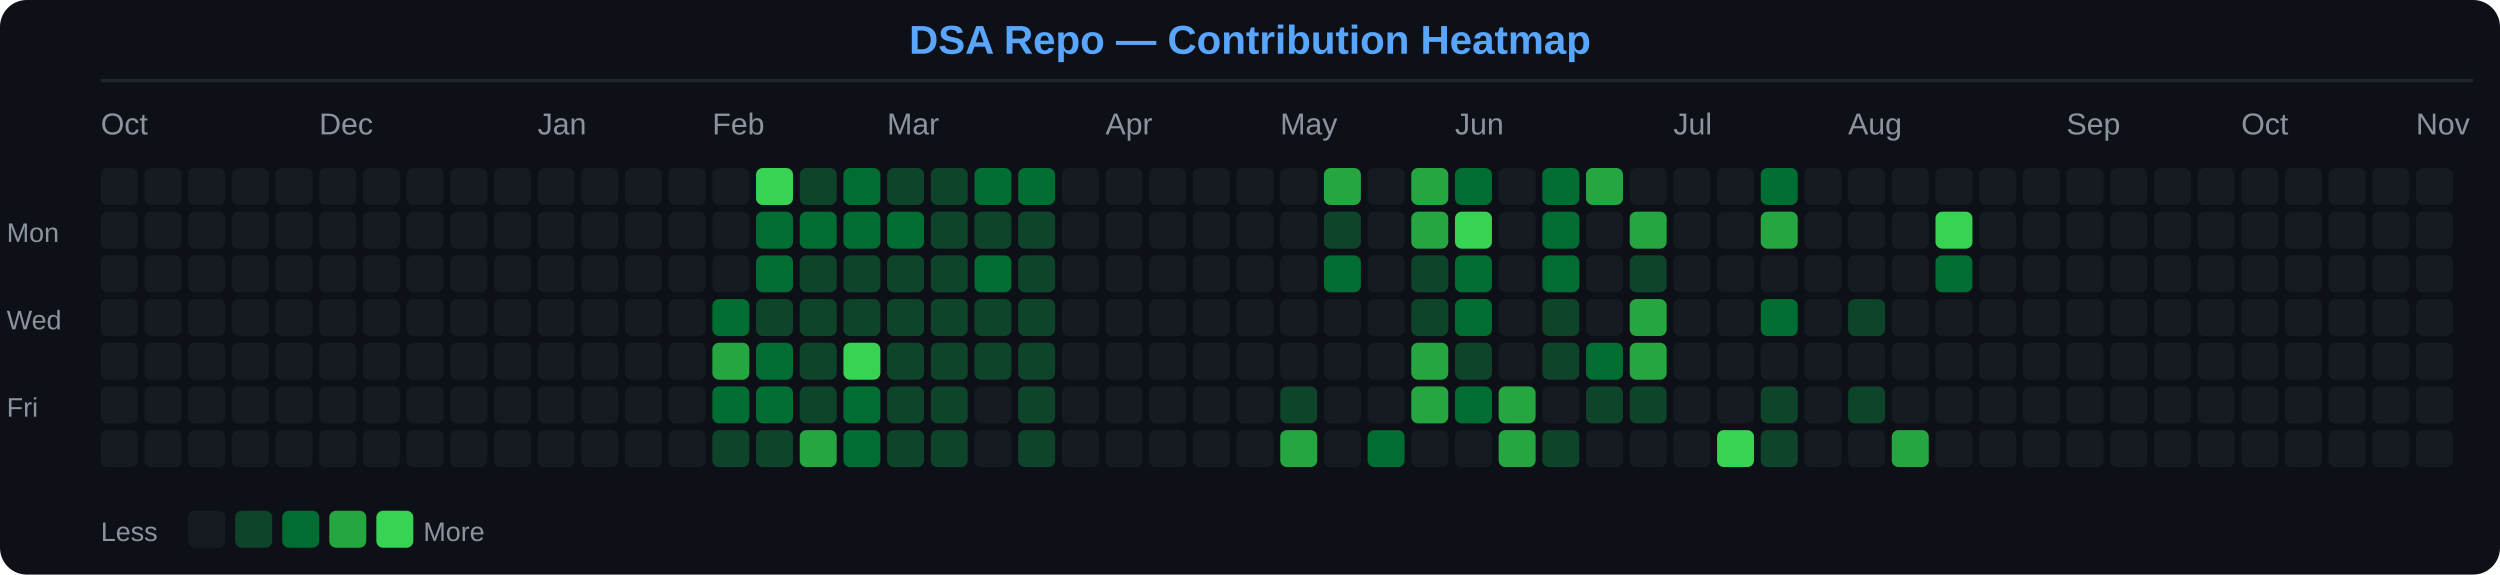
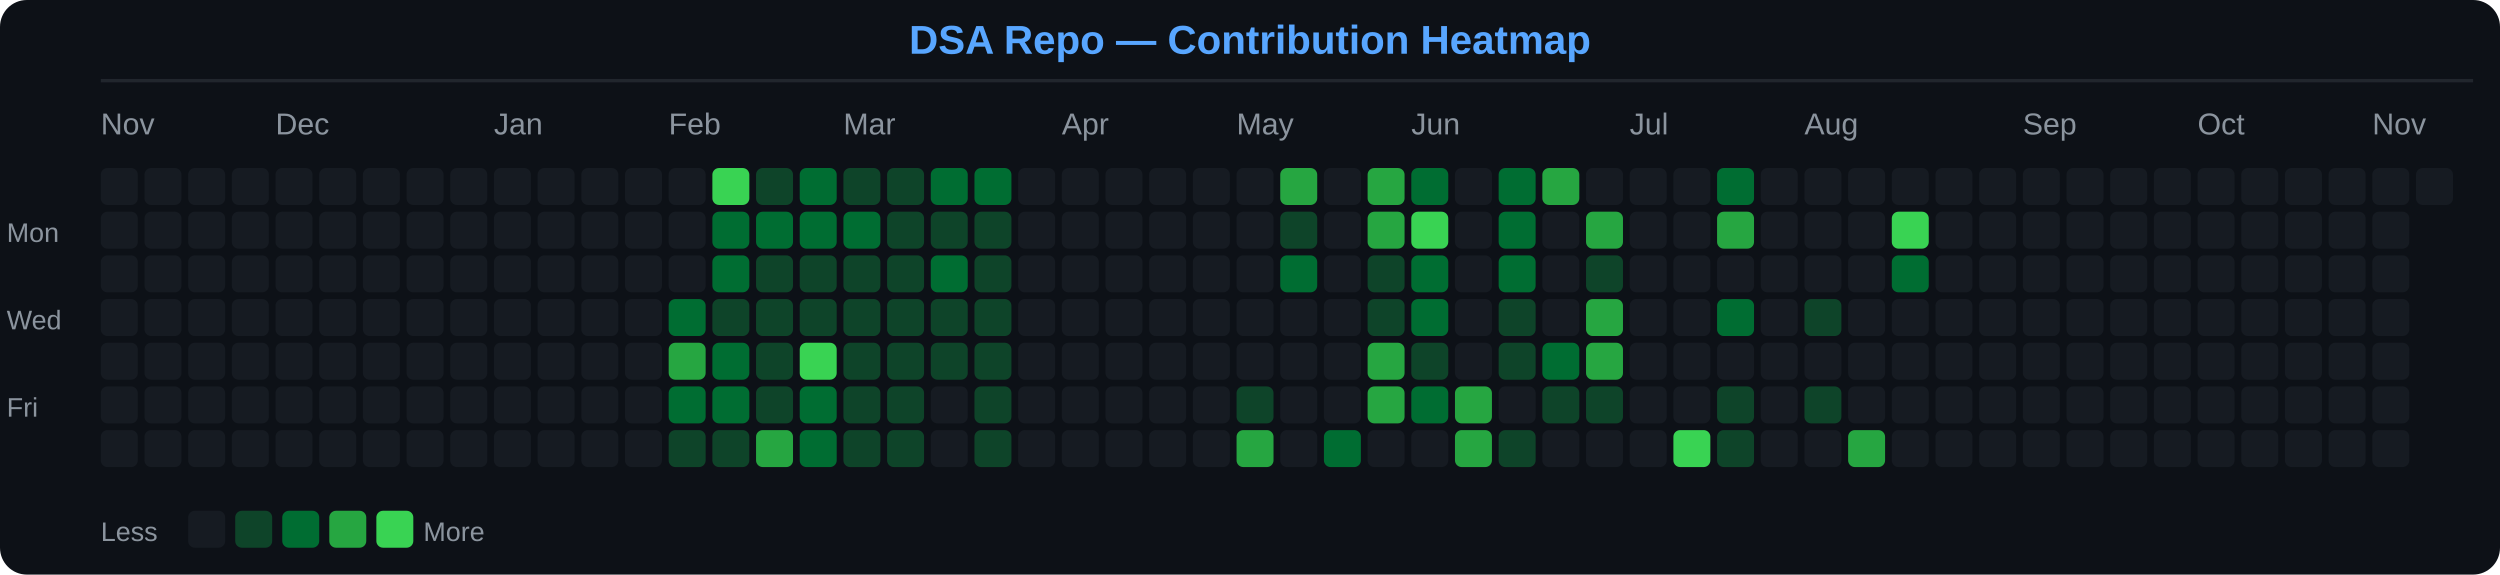
<svg xmlns="http://www.w3.org/2000/svg" width="744" height="171" viewBox="0 0 744 171">
  <rect width="744" height="171" fill="#0d1117" rx="8" />
  <text x="372" y="16" fill="#58a6ff" font-family="Arial,sans-serif" font-size="12" text-anchor="middle" font-weight="bold">DSA Repo — Contribution Heatmap</text>
  <line x1="30" y1="24" x2="736" y2="24" stroke="#21262d" stroke-width="1" />
  <text x="2" y="72" fill="#8b949e" font-family="Arial,sans-serif" font-size="8">Mon</text>
  <text x="2" y="98" fill="#8b949e" font-family="Arial,sans-serif" font-size="8">Wed</text>
  <text x="2" y="124" fill="#8b949e" font-family="Arial,sans-serif" font-size="8">Fri</text>
-   <text x="30" y="40" fill="#8b949e" font-family="Arial,sans-serif" font-size="9">Oct</text>
+   <text x="30" y="40" fill="#8b949e" font-family="Arial,sans-serif" font-size="9">Nov</text>
  <rect x="30" y="50" width="11" height="11" rx="2" fill="#161b22" />
  <rect x="30" y="63" width="11" height="11" rx="2" fill="#161b22" />
  <rect x="30" y="76" width="11" height="11" rx="2" fill="#161b22" />
  <rect x="30" y="89" width="11" height="11" rx="2" fill="#161b22" />
  <rect x="30" y="102" width="11" height="11" rx="2" fill="#161b22" />
  <rect x="30" y="115" width="11" height="11" rx="2" fill="#161b22" />
  <rect x="30" y="128" width="11" height="11" rx="2" fill="#161b22" />
  <rect x="43" y="50" width="11" height="11" rx="2" fill="#161b22" />
  <rect x="43" y="63" width="11" height="11" rx="2" fill="#161b22" />
  <rect x="43" y="76" width="11" height="11" rx="2" fill="#161b22" />
  <rect x="43" y="89" width="11" height="11" rx="2" fill="#161b22" />
  <rect x="43" y="102" width="11" height="11" rx="2" fill="#161b22" />
  <rect x="43" y="115" width="11" height="11" rx="2" fill="#161b22" />
  <rect x="43" y="128" width="11" height="11" rx="2" fill="#161b22" />
  <rect x="56" y="50" width="11" height="11" rx="2" fill="#161b22" />
  <rect x="56" y="63" width="11" height="11" rx="2" fill="#161b22" />
  <rect x="56" y="76" width="11" height="11" rx="2" fill="#161b22" />
  <rect x="56" y="89" width="11" height="11" rx="2" fill="#161b22" />
  <rect x="56" y="102" width="11" height="11" rx="2" fill="#161b22" />
  <rect x="56" y="115" width="11" height="11" rx="2" fill="#161b22" />
  <rect x="56" y="128" width="11" height="11" rx="2" fill="#161b22" />
  <rect x="69" y="50" width="11" height="11" rx="2" fill="#161b22" />
  <rect x="69" y="63" width="11" height="11" rx="2" fill="#161b22" />
  <rect x="69" y="76" width="11" height="11" rx="2" fill="#161b22" />
  <rect x="69" y="89" width="11" height="11" rx="2" fill="#161b22" />
  <rect x="69" y="102" width="11" height="11" rx="2" fill="#161b22" />
  <rect x="69" y="115" width="11" height="11" rx="2" fill="#161b22" />
  <rect x="69" y="128" width="11" height="11" rx="2" fill="#161b22" />
+   <text x="82" y="40" fill="#8b949e" font-family="Arial,sans-serif" font-size="9">Dec</text>
  <rect x="82" y="50" width="11" height="11" rx="2" fill="#161b22" />
  <rect x="82" y="63" width="11" height="11" rx="2" fill="#161b22" />
  <rect x="82" y="76" width="11" height="11" rx="2" fill="#161b22" />
  <rect x="82" y="89" width="11" height="11" rx="2" fill="#161b22" />
  <rect x="82" y="102" width="11" height="11" rx="2" fill="#161b22" />
  <rect x="82" y="115" width="11" height="11" rx="2" fill="#161b22" />
  <rect x="82" y="128" width="11" height="11" rx="2" fill="#161b22" />
-   <text x="95" y="40" fill="#8b949e" font-family="Arial,sans-serif" font-size="9">Dec</text>
  <rect x="95" y="50" width="11" height="11" rx="2" fill="#161b22" />
  <rect x="95" y="63" width="11" height="11" rx="2" fill="#161b22" />
  <rect x="95" y="76" width="11" height="11" rx="2" fill="#161b22" />
  <rect x="95" y="89" width="11" height="11" rx="2" fill="#161b22" />
  <rect x="95" y="102" width="11" height="11" rx="2" fill="#161b22" />
  <rect x="95" y="115" width="11" height="11" rx="2" fill="#161b22" />
  <rect x="95" y="128" width="11" height="11" rx="2" fill="#161b22" />
  <rect x="108" y="50" width="11" height="11" rx="2" fill="#161b22" />
  <rect x="108" y="63" width="11" height="11" rx="2" fill="#161b22" />
  <rect x="108" y="76" width="11" height="11" rx="2" fill="#161b22" />
  <rect x="108" y="89" width="11" height="11" rx="2" fill="#161b22" />
  <rect x="108" y="102" width="11" height="11" rx="2" fill="#161b22" />
  <rect x="108" y="115" width="11" height="11" rx="2" fill="#161b22" />
  <rect x="108" y="128" width="11" height="11" rx="2" fill="#161b22" />
  <rect x="121" y="50" width="11" height="11" rx="2" fill="#161b22" />
  <rect x="121" y="63" width="11" height="11" rx="2" fill="#161b22" />
  <rect x="121" y="76" width="11" height="11" rx="2" fill="#161b22" />
  <rect x="121" y="89" width="11" height="11" rx="2" fill="#161b22" />
  <rect x="121" y="102" width="11" height="11" rx="2" fill="#161b22" />
  <rect x="121" y="115" width="11" height="11" rx="2" fill="#161b22" />
  <rect x="121" y="128" width="11" height="11" rx="2" fill="#161b22" />
  <rect x="134" y="50" width="11" height="11" rx="2" fill="#161b22" />
  <rect x="134" y="63" width="11" height="11" rx="2" fill="#161b22" />
  <rect x="134" y="76" width="11" height="11" rx="2" fill="#161b22" />
  <rect x="134" y="89" width="11" height="11" rx="2" fill="#161b22" />
  <rect x="134" y="102" width="11" height="11" rx="2" fill="#161b22" />
  <rect x="134" y="115" width="11" height="11" rx="2" fill="#161b22" />
  <rect x="134" y="128" width="11" height="11" rx="2" fill="#161b22" />
+   <text x="147" y="40" fill="#8b949e" font-family="Arial,sans-serif" font-size="9">Jan</text>
  <rect x="147" y="50" width="11" height="11" rx="2" fill="#161b22" />
  <rect x="147" y="63" width="11" height="11" rx="2" fill="#161b22" />
  <rect x="147" y="76" width="11" height="11" rx="2" fill="#161b22" />
  <rect x="147" y="89" width="11" height="11" rx="2" fill="#161b22" />
  <rect x="147" y="102" width="11" height="11" rx="2" fill="#161b22" />
  <rect x="147" y="115" width="11" height="11" rx="2" fill="#161b22" />
  <rect x="147" y="128" width="11" height="11" rx="2" fill="#161b22" />
-   <text x="160" y="40" fill="#8b949e" font-family="Arial,sans-serif" font-size="9">Jan</text>
  <rect x="160" y="50" width="11" height="11" rx="2" fill="#161b22" />
  <rect x="160" y="63" width="11" height="11" rx="2" fill="#161b22" />
  <rect x="160" y="76" width="11" height="11" rx="2" fill="#161b22" />
  <rect x="160" y="89" width="11" height="11" rx="2" fill="#161b22" />
  <rect x="160" y="102" width="11" height="11" rx="2" fill="#161b22" />
  <rect x="160" y="115" width="11" height="11" rx="2" fill="#161b22" />
  <rect x="160" y="128" width="11" height="11" rx="2" fill="#161b22" />
  <rect x="173" y="50" width="11" height="11" rx="2" fill="#161b22" />
  <rect x="173" y="63" width="11" height="11" rx="2" fill="#161b22" />
  <rect x="173" y="76" width="11" height="11" rx="2" fill="#161b22" />
  <rect x="173" y="89" width="11" height="11" rx="2" fill="#161b22" />
  <rect x="173" y="102" width="11" height="11" rx="2" fill="#161b22" />
  <rect x="173" y="115" width="11" height="11" rx="2" fill="#161b22" />
  <rect x="173" y="128" width="11" height="11" rx="2" fill="#161b22" />
  <rect x="186" y="50" width="11" height="11" rx="2" fill="#161b22" />
  <rect x="186" y="63" width="11" height="11" rx="2" fill="#161b22" />
  <rect x="186" y="76" width="11" height="11" rx="2" fill="#161b22" />
  <rect x="186" y="89" width="11" height="11" rx="2" fill="#161b22" />
  <rect x="186" y="102" width="11" height="11" rx="2" fill="#161b22" />
  <rect x="186" y="115" width="11" height="11" rx="2" fill="#161b22" />
  <rect x="186" y="128" width="11" height="11" rx="2" fill="#161b22" />
+   <text x="199" y="40" fill="#8b949e" font-family="Arial,sans-serif" font-size="9">Feb</text>
  <rect x="199" y="50" width="11" height="11" rx="2" fill="#161b22" />
  <rect x="199" y="63" width="11" height="11" rx="2" fill="#161b22" />
  <rect x="199" y="76" width="11" height="11" rx="2" fill="#161b22" />
-   <rect x="199" y="89" width="11" height="11" rx="2" fill="#161b22" />
-   <rect x="199" y="102" width="11" height="11" rx="2" fill="#161b22" />
-   <rect x="199" y="115" width="11" height="11" rx="2" fill="#161b22" />
-   <rect x="199" y="128" width="11" height="11" rx="2" fill="#161b22" />
-   <text x="212" y="40" fill="#8b949e" font-family="Arial,sans-serif" font-size="9">Feb</text>
-   <rect x="212" y="50" width="11" height="11" rx="2" fill="#161b22" />
-   <rect x="212" y="63" width="11" height="11" rx="2" fill="#161b22" />
-   <rect x="212" y="76" width="11" height="11" rx="2" fill="#161b22" />
-   <rect x="212" y="89" width="11" height="11" rx="2" fill="#006d32" />
-   <rect x="212" y="102" width="11" height="11" rx="2" fill="#26a641" />
+   <rect x="199" y="89" width="11" height="11" rx="2" fill="#006d32" />
+   <rect x="199" y="102" width="11" height="11" rx="2" fill="#26a641" />
+   <rect x="199" y="115" width="11" height="11" rx="2" fill="#006d32" />
+   <rect x="199" y="128" width="11" height="11" rx="2" fill="#0e4429" />
+   <rect x="212" y="50" width="11" height="11" rx="2" fill="#39d353" />
+   <rect x="212" y="63" width="11" height="11" rx="2" fill="#006d32" />
+   <rect x="212" y="76" width="11" height="11" rx="2" fill="#006d32" />
+   <rect x="212" y="89" width="11" height="11" rx="2" fill="#0e4429" />
+   <rect x="212" y="102" width="11" height="11" rx="2" fill="#006d32" />
  <rect x="212" y="115" width="11" height="11" rx="2" fill="#006d32" />
  <rect x="212" y="128" width="11" height="11" rx="2" fill="#0e4429" />
-   <rect x="225" y="50" width="11" height="11" rx="2" fill="#39d353" />
+   <rect x="225" y="50" width="11" height="11" rx="2" fill="#0e4429" />
  <rect x="225" y="63" width="11" height="11" rx="2" fill="#006d32" />
-   <rect x="225" y="76" width="11" height="11" rx="2" fill="#006d32" />
+   <rect x="225" y="76" width="11" height="11" rx="2" fill="#0e4429" />
  <rect x="225" y="89" width="11" height="11" rx="2" fill="#0e4429" />
-   <rect x="225" y="102" width="11" height="11" rx="2" fill="#006d32" />
-   <rect x="225" y="115" width="11" height="11" rx="2" fill="#006d32" />
-   <rect x="225" y="128" width="11" height="11" rx="2" fill="#0e4429" />
-   <rect x="238" y="50" width="11" height="11" rx="2" fill="#0e4429" />
+   <rect x="225" y="102" width="11" height="11" rx="2" fill="#0e4429" />
+   <rect x="225" y="115" width="11" height="11" rx="2" fill="#0e4429" />
+   <rect x="225" y="128" width="11" height="11" rx="2" fill="#26a641" />
+   <rect x="238" y="50" width="11" height="11" rx="2" fill="#006d32" />
  <rect x="238" y="63" width="11" height="11" rx="2" fill="#006d32" />
  <rect x="238" y="76" width="11" height="11" rx="2" fill="#0e4429" />
  <rect x="238" y="89" width="11" height="11" rx="2" fill="#0e4429" />
-   <rect x="238" y="102" width="11" height="11" rx="2" fill="#0e4429" />
-   <rect x="238" y="115" width="11" height="11" rx="2" fill="#0e4429" />
-   <rect x="238" y="128" width="11" height="11" rx="2" fill="#26a641" />
-   <rect x="251" y="50" width="11" height="11" rx="2" fill="#006d32" />
+   <rect x="238" y="102" width="11" height="11" rx="2" fill="#39d353" />
+   <rect x="238" y="115" width="11" height="11" rx="2" fill="#006d32" />
+   <rect x="238" y="128" width="11" height="11" rx="2" fill="#006d32" />
+   <text x="251" y="40" fill="#8b949e" font-family="Arial,sans-serif" font-size="9">Mar</text>
+   <rect x="251" y="50" width="11" height="11" rx="2" fill="#0e4429" />
  <rect x="251" y="63" width="11" height="11" rx="2" fill="#006d32" />
  <rect x="251" y="76" width="11" height="11" rx="2" fill="#0e4429" />
  <rect x="251" y="89" width="11" height="11" rx="2" fill="#0e4429" />
-   <rect x="251" y="102" width="11" height="11" rx="2" fill="#39d353" />
-   <rect x="251" y="115" width="11" height="11" rx="2" fill="#006d32" />
-   <rect x="251" y="128" width="11" height="11" rx="2" fill="#006d32" />
-   <text x="264" y="40" fill="#8b949e" font-family="Arial,sans-serif" font-size="9">Mar</text>
+   <rect x="251" y="102" width="11" height="11" rx="2" fill="#0e4429" />
+   <rect x="251" y="115" width="11" height="11" rx="2" fill="#0e4429" />
+   <rect x="251" y="128" width="11" height="11" rx="2" fill="#0e4429" />
  <rect x="264" y="50" width="11" height="11" rx="2" fill="#0e4429" />
-   <rect x="264" y="63" width="11" height="11" rx="2" fill="#006d32" />
+   <rect x="264" y="63" width="11" height="11" rx="2" fill="#0e4429" />
  <rect x="264" y="76" width="11" height="11" rx="2" fill="#0e4429" />
  <rect x="264" y="89" width="11" height="11" rx="2" fill="#0e4429" />
  <rect x="264" y="102" width="11" height="11" rx="2" fill="#0e4429" />
  <rect x="264" y="115" width="11" height="11" rx="2" fill="#0e4429" />
  <rect x="264" y="128" width="11" height="11" rx="2" fill="#0e4429" />
-   <rect x="277" y="50" width="11" height="11" rx="2" fill="#0e4429" />
+   <rect x="277" y="50" width="11" height="11" rx="2" fill="#006d32" />
  <rect x="277" y="63" width="11" height="11" rx="2" fill="#0e4429" />
-   <rect x="277" y="76" width="11" height="11" rx="2" fill="#0e4429" />
+   <rect x="277" y="76" width="11" height="11" rx="2" fill="#006d32" />
  <rect x="277" y="89" width="11" height="11" rx="2" fill="#0e4429" />
  <rect x="277" y="102" width="11" height="11" rx="2" fill="#0e4429" />
-   <rect x="277" y="115" width="11" height="11" rx="2" fill="#0e4429" />
-   <rect x="277" y="128" width="11" height="11" rx="2" fill="#0e4429" />
+   <rect x="277" y="115" width="11" height="11" rx="2" fill="#161b22" />
+   <rect x="277" y="128" width="11" height="11" rx="2" fill="#161b22" />
  <rect x="290" y="50" width="11" height="11" rx="2" fill="#006d32" />
  <rect x="290" y="63" width="11" height="11" rx="2" fill="#0e4429" />
-   <rect x="290" y="76" width="11" height="11" rx="2" fill="#006d32" />
+   <rect x="290" y="76" width="11" height="11" rx="2" fill="#0e4429" />
  <rect x="290" y="89" width="11" height="11" rx="2" fill="#0e4429" />
  <rect x="290" y="102" width="11" height="11" rx="2" fill="#0e4429" />
-   <rect x="290" y="115" width="11" height="11" rx="2" fill="#161b22" />
-   <rect x="290" y="128" width="11" height="11" rx="2" fill="#161b22" />
-   <rect x="303" y="50" width="11" height="11" rx="2" fill="#006d32" />
-   <rect x="303" y="63" width="11" height="11" rx="2" fill="#0e4429" />
-   <rect x="303" y="76" width="11" height="11" rx="2" fill="#0e4429" />
-   <rect x="303" y="89" width="11" height="11" rx="2" fill="#0e4429" />
-   <rect x="303" y="102" width="11" height="11" rx="2" fill="#0e4429" />
-   <rect x="303" y="115" width="11" height="11" rx="2" fill="#0e4429" />
-   <rect x="303" y="128" width="11" height="11" rx="2" fill="#0e4429" />
+   <rect x="290" y="115" width="11" height="11" rx="2" fill="#0e4429" />
+   <rect x="290" y="128" width="11" height="11" rx="2" fill="#0e4429" />
+   <rect x="303" y="50" width="11" height="11" rx="2" fill="#161b22" />
+   <rect x="303" y="63" width="11" height="11" rx="2" fill="#161b22" />
+   <rect x="303" y="76" width="11" height="11" rx="2" fill="#161b22" />
+   <rect x="303" y="89" width="11" height="11" rx="2" fill="#161b22" />
+   <rect x="303" y="102" width="11" height="11" rx="2" fill="#161b22" />
+   <rect x="303" y="115" width="11" height="11" rx="2" fill="#161b22" />
+   <rect x="303" y="128" width="11" height="11" rx="2" fill="#161b22" />
+   <text x="316" y="40" fill="#8b949e" font-family="Arial,sans-serif" font-size="9">Apr</text>
  <rect x="316" y="50" width="11" height="11" rx="2" fill="#161b22" />
  <rect x="316" y="63" width="11" height="11" rx="2" fill="#161b22" />
  <rect x="316" y="76" width="11" height="11" rx="2" fill="#161b22" />
  <rect x="316" y="89" width="11" height="11" rx="2" fill="#161b22" />
  <rect x="316" y="102" width="11" height="11" rx="2" fill="#161b22" />
  <rect x="316" y="115" width="11" height="11" rx="2" fill="#161b22" />
  <rect x="316" y="128" width="11" height="11" rx="2" fill="#161b22" />
-   <text x="329" y="40" fill="#8b949e" font-family="Arial,sans-serif" font-size="9">Apr</text>
  <rect x="329" y="50" width="11" height="11" rx="2" fill="#161b22" />
  <rect x="329" y="63" width="11" height="11" rx="2" fill="#161b22" />
  <rect x="329" y="76" width="11" height="11" rx="2" fill="#161b22" />
  <rect x="329" y="89" width="11" height="11" rx="2" fill="#161b22" />
  <rect x="329" y="102" width="11" height="11" rx="2" fill="#161b22" />
  <rect x="329" y="115" width="11" height="11" rx="2" fill="#161b22" />
  <rect x="329" y="128" width="11" height="11" rx="2" fill="#161b22" />
  <rect x="342" y="50" width="11" height="11" rx="2" fill="#161b22" />
  <rect x="342" y="63" width="11" height="11" rx="2" fill="#161b22" />
  <rect x="342" y="76" width="11" height="11" rx="2" fill="#161b22" />
  <rect x="342" y="89" width="11" height="11" rx="2" fill="#161b22" />
  <rect x="342" y="102" width="11" height="11" rx="2" fill="#161b22" />
  <rect x="342" y="115" width="11" height="11" rx="2" fill="#161b22" />
  <rect x="342" y="128" width="11" height="11" rx="2" fill="#161b22" />
  <rect x="355" y="50" width="11" height="11" rx="2" fill="#161b22" />
  <rect x="355" y="63" width="11" height="11" rx="2" fill="#161b22" />
  <rect x="355" y="76" width="11" height="11" rx="2" fill="#161b22" />
  <rect x="355" y="89" width="11" height="11" rx="2" fill="#161b22" />
  <rect x="355" y="102" width="11" height="11" rx="2" fill="#161b22" />
  <rect x="355" y="115" width="11" height="11" rx="2" fill="#161b22" />
  <rect x="355" y="128" width="11" height="11" rx="2" fill="#161b22" />
+   <text x="368" y="40" fill="#8b949e" font-family="Arial,sans-serif" font-size="9">May</text>
  <rect x="368" y="50" width="11" height="11" rx="2" fill="#161b22" />
  <rect x="368" y="63" width="11" height="11" rx="2" fill="#161b22" />
  <rect x="368" y="76" width="11" height="11" rx="2" fill="#161b22" />
  <rect x="368" y="89" width="11" height="11" rx="2" fill="#161b22" />
  <rect x="368" y="102" width="11" height="11" rx="2" fill="#161b22" />
-   <rect x="368" y="115" width="11" height="11" rx="2" fill="#161b22" />
-   <rect x="368" y="128" width="11" height="11" rx="2" fill="#161b22" />
-   <text x="381" y="40" fill="#8b949e" font-family="Arial,sans-serif" font-size="9">May</text>
-   <rect x="381" y="50" width="11" height="11" rx="2" fill="#161b22" />
-   <rect x="381" y="63" width="11" height="11" rx="2" fill="#161b22" />
-   <rect x="381" y="76" width="11" height="11" rx="2" fill="#161b22" />
+   <rect x="368" y="115" width="11" height="11" rx="2" fill="#0e4429" />
+   <rect x="368" y="128" width="11" height="11" rx="2" fill="#26a641" />
+   <rect x="381" y="50" width="11" height="11" rx="2" fill="#26a641" />
+   <rect x="381" y="63" width="11" height="11" rx="2" fill="#0e4429" />
+   <rect x="381" y="76" width="11" height="11" rx="2" fill="#006d32" />
  <rect x="381" y="89" width="11" height="11" rx="2" fill="#161b22" />
  <rect x="381" y="102" width="11" height="11" rx="2" fill="#161b22" />
-   <rect x="381" y="115" width="11" height="11" rx="2" fill="#0e4429" />
-   <rect x="381" y="128" width="11" height="11" rx="2" fill="#26a641" />
-   <rect x="394" y="50" width="11" height="11" rx="2" fill="#26a641" />
-   <rect x="394" y="63" width="11" height="11" rx="2" fill="#0e4429" />
-   <rect x="394" y="76" width="11" height="11" rx="2" fill="#006d32" />
+   <rect x="381" y="115" width="11" height="11" rx="2" fill="#161b22" />
+   <rect x="381" y="128" width="11" height="11" rx="2" fill="#161b22" />
+   <rect x="394" y="50" width="11" height="11" rx="2" fill="#161b22" />
+   <rect x="394" y="63" width="11" height="11" rx="2" fill="#161b22" />
+   <rect x="394" y="76" width="11" height="11" rx="2" fill="#161b22" />
  <rect x="394" y="89" width="11" height="11" rx="2" fill="#161b22" />
  <rect x="394" y="102" width="11" height="11" rx="2" fill="#161b22" />
  <rect x="394" y="115" width="11" height="11" rx="2" fill="#161b22" />
-   <rect x="394" y="128" width="11" height="11" rx="2" fill="#161b22" />
-   <rect x="407" y="50" width="11" height="11" rx="2" fill="#161b22" />
-   <rect x="407" y="63" width="11" height="11" rx="2" fill="#161b22" />
-   <rect x="407" y="76" width="11" height="11" rx="2" fill="#161b22" />
-   <rect x="407" y="89" width="11" height="11" rx="2" fill="#161b22" />
-   <rect x="407" y="102" width="11" height="11" rx="2" fill="#161b22" />
-   <rect x="407" y="115" width="11" height="11" rx="2" fill="#161b22" />
-   <rect x="407" y="128" width="11" height="11" rx="2" fill="#006d32" />
-   <rect x="420" y="50" width="11" height="11" rx="2" fill="#26a641" />
-   <rect x="420" y="63" width="11" height="11" rx="2" fill="#26a641" />
-   <rect x="420" y="76" width="11" height="11" rx="2" fill="#0e4429" />
-   <rect x="420" y="89" width="11" height="11" rx="2" fill="#0e4429" />
-   <rect x="420" y="102" width="11" height="11" rx="2" fill="#26a641" />
-   <rect x="420" y="115" width="11" height="11" rx="2" fill="#26a641" />
+   <rect x="394" y="128" width="11" height="11" rx="2" fill="#006d32" />
+   <rect x="407" y="50" width="11" height="11" rx="2" fill="#26a641" />
+   <rect x="407" y="63" width="11" height="11" rx="2" fill="#26a641" />
+   <rect x="407" y="76" width="11" height="11" rx="2" fill="#0e4429" />
+   <rect x="407" y="89" width="11" height="11" rx="2" fill="#0e4429" />
+   <rect x="407" y="102" width="11" height="11" rx="2" fill="#26a641" />
+   <rect x="407" y="115" width="11" height="11" rx="2" fill="#26a641" />
+   <rect x="407" y="128" width="11" height="11" rx="2" fill="#161b22" />
+   <text x="420" y="40" fill="#8b949e" font-family="Arial,sans-serif" font-size="9">Jun</text>
+   <rect x="420" y="50" width="11" height="11" rx="2" fill="#006d32" />
+   <rect x="420" y="63" width="11" height="11" rx="2" fill="#39d353" />
+   <rect x="420" y="76" width="11" height="11" rx="2" fill="#006d32" />
+   <rect x="420" y="89" width="11" height="11" rx="2" fill="#006d32" />
+   <rect x="420" y="102" width="11" height="11" rx="2" fill="#0e4429" />
+   <rect x="420" y="115" width="11" height="11" rx="2" fill="#006d32" />
  <rect x="420" y="128" width="11" height="11" rx="2" fill="#161b22" />
-   <text x="433" y="40" fill="#8b949e" font-family="Arial,sans-serif" font-size="9">Jun</text>
-   <rect x="433" y="50" width="11" height="11" rx="2" fill="#006d32" />
-   <rect x="433" y="63" width="11" height="11" rx="2" fill="#39d353" />
-   <rect x="433" y="76" width="11" height="11" rx="2" fill="#006d32" />
-   <rect x="433" y="89" width="11" height="11" rx="2" fill="#006d32" />
-   <rect x="433" y="102" width="11" height="11" rx="2" fill="#0e4429" />
-   <rect x="433" y="115" width="11" height="11" rx="2" fill="#006d32" />
-   <rect x="433" y="128" width="11" height="11" rx="2" fill="#161b22" />
-   <rect x="446" y="50" width="11" height="11" rx="2" fill="#161b22" />
-   <rect x="446" y="63" width="11" height="11" rx="2" fill="#161b22" />
-   <rect x="446" y="76" width="11" height="11" rx="2" fill="#161b22" />
-   <rect x="446" y="89" width="11" height="11" rx="2" fill="#161b22" />
-   <rect x="446" y="102" width="11" height="11" rx="2" fill="#161b22" />
-   <rect x="446" y="115" width="11" height="11" rx="2" fill="#26a641" />
-   <rect x="446" y="128" width="11" height="11" rx="2" fill="#26a641" />
-   <rect x="459" y="50" width="11" height="11" rx="2" fill="#006d32" />
-   <rect x="459" y="63" width="11" height="11" rx="2" fill="#006d32" />
-   <rect x="459" y="76" width="11" height="11" rx="2" fill="#006d32" />
-   <rect x="459" y="89" width="11" height="11" rx="2" fill="#0e4429" />
-   <rect x="459" y="102" width="11" height="11" rx="2" fill="#0e4429" />
-   <rect x="459" y="115" width="11" height="11" rx="2" fill="#161b22" />
-   <rect x="459" y="128" width="11" height="11" rx="2" fill="#0e4429" />
-   <rect x="472" y="50" width="11" height="11" rx="2" fill="#26a641" />
-   <rect x="472" y="63" width="11" height="11" rx="2" fill="#161b22" />
-   <rect x="472" y="76" width="11" height="11" rx="2" fill="#161b22" />
-   <rect x="472" y="89" width="11" height="11" rx="2" fill="#161b22" />
-   <rect x="472" y="102" width="11" height="11" rx="2" fill="#006d32" />
+   <rect x="433" y="50" width="11" height="11" rx="2" fill="#161b22" />
+   <rect x="433" y="63" width="11" height="11" rx="2" fill="#161b22" />
+   <rect x="433" y="76" width="11" height="11" rx="2" fill="#161b22" />
+   <rect x="433" y="89" width="11" height="11" rx="2" fill="#161b22" />
+   <rect x="433" y="102" width="11" height="11" rx="2" fill="#161b22" />
+   <rect x="433" y="115" width="11" height="11" rx="2" fill="#26a641" />
+   <rect x="433" y="128" width="11" height="11" rx="2" fill="#26a641" />
+   <rect x="446" y="50" width="11" height="11" rx="2" fill="#006d32" />
+   <rect x="446" y="63" width="11" height="11" rx="2" fill="#006d32" />
+   <rect x="446" y="76" width="11" height="11" rx="2" fill="#006d32" />
+   <rect x="446" y="89" width="11" height="11" rx="2" fill="#0e4429" />
+   <rect x="446" y="102" width="11" height="11" rx="2" fill="#0e4429" />
+   <rect x="446" y="115" width="11" height="11" rx="2" fill="#161b22" />
+   <rect x="446" y="128" width="11" height="11" rx="2" fill="#0e4429" />
+   <rect x="459" y="50" width="11" height="11" rx="2" fill="#26a641" />
+   <rect x="459" y="63" width="11" height="11" rx="2" fill="#161b22" />
+   <rect x="459" y="76" width="11" height="11" rx="2" fill="#161b22" />
+   <rect x="459" y="89" width="11" height="11" rx="2" fill="#161b22" />
+   <rect x="459" y="102" width="11" height="11" rx="2" fill="#006d32" />
+   <rect x="459" y="115" width="11" height="11" rx="2" fill="#0e4429" />
+   <rect x="459" y="128" width="11" height="11" rx="2" fill="#161b22" />
+   <rect x="472" y="50" width="11" height="11" rx="2" fill="#161b22" />
+   <rect x="472" y="63" width="11" height="11" rx="2" fill="#26a641" />
+   <rect x="472" y="76" width="11" height="11" rx="2" fill="#0e4429" />
+   <rect x="472" y="89" width="11" height="11" rx="2" fill="#26a641" />
+   <rect x="472" y="102" width="11" height="11" rx="2" fill="#26a641" />
  <rect x="472" y="115" width="11" height="11" rx="2" fill="#0e4429" />
  <rect x="472" y="128" width="11" height="11" rx="2" fill="#161b22" />
+   <text x="485" y="40" fill="#8b949e" font-family="Arial,sans-serif" font-size="9">Jul</text>
  <rect x="485" y="50" width="11" height="11" rx="2" fill="#161b22" />
-   <rect x="485" y="63" width="11" height="11" rx="2" fill="#26a641" />
-   <rect x="485" y="76" width="11" height="11" rx="2" fill="#0e4429" />
-   <rect x="485" y="89" width="11" height="11" rx="2" fill="#26a641" />
-   <rect x="485" y="102" width="11" height="11" rx="2" fill="#26a641" />
-   <rect x="485" y="115" width="11" height="11" rx="2" fill="#0e4429" />
+   <rect x="485" y="63" width="11" height="11" rx="2" fill="#161b22" />
+   <rect x="485" y="76" width="11" height="11" rx="2" fill="#161b22" />
+   <rect x="485" y="89" width="11" height="11" rx="2" fill="#161b22" />
+   <rect x="485" y="102" width="11" height="11" rx="2" fill="#161b22" />
+   <rect x="485" y="115" width="11" height="11" rx="2" fill="#161b22" />
  <rect x="485" y="128" width="11" height="11" rx="2" fill="#161b22" />
-   <text x="498" y="40" fill="#8b949e" font-family="Arial,sans-serif" font-size="9">Jul</text>
  <rect x="498" y="50" width="11" height="11" rx="2" fill="#161b22" />
  <rect x="498" y="63" width="11" height="11" rx="2" fill="#161b22" />
  <rect x="498" y="76" width="11" height="11" rx="2" fill="#161b22" />
  <rect x="498" y="89" width="11" height="11" rx="2" fill="#161b22" />
  <rect x="498" y="102" width="11" height="11" rx="2" fill="#161b22" />
  <rect x="498" y="115" width="11" height="11" rx="2" fill="#161b22" />
-   <rect x="498" y="128" width="11" height="11" rx="2" fill="#161b22" />
-   <rect x="511" y="50" width="11" height="11" rx="2" fill="#161b22" />
-   <rect x="511" y="63" width="11" height="11" rx="2" fill="#161b22" />
+   <rect x="498" y="128" width="11" height="11" rx="2" fill="#39d353" />
+   <rect x="511" y="50" width="11" height="11" rx="2" fill="#006d32" />
+   <rect x="511" y="63" width="11" height="11" rx="2" fill="#26a641" />
  <rect x="511" y="76" width="11" height="11" rx="2" fill="#161b22" />
-   <rect x="511" y="89" width="11" height="11" rx="2" fill="#161b22" />
+   <rect x="511" y="89" width="11" height="11" rx="2" fill="#006d32" />
  <rect x="511" y="102" width="11" height="11" rx="2" fill="#161b22" />
-   <rect x="511" y="115" width="11" height="11" rx="2" fill="#161b22" />
-   <rect x="511" y="128" width="11" height="11" rx="2" fill="#39d353" />
-   <rect x="524" y="50" width="11" height="11" rx="2" fill="#006d32" />
-   <rect x="524" y="63" width="11" height="11" rx="2" fill="#26a641" />
+   <rect x="511" y="115" width="11" height="11" rx="2" fill="#0e4429" />
+   <rect x="511" y="128" width="11" height="11" rx="2" fill="#0e4429" />
+   <rect x="524" y="50" width="11" height="11" rx="2" fill="#161b22" />
+   <rect x="524" y="63" width="11" height="11" rx="2" fill="#161b22" />
  <rect x="524" y="76" width="11" height="11" rx="2" fill="#161b22" />
-   <rect x="524" y="89" width="11" height="11" rx="2" fill="#006d32" />
+   <rect x="524" y="89" width="11" height="11" rx="2" fill="#161b22" />
  <rect x="524" y="102" width="11" height="11" rx="2" fill="#161b22" />
-   <rect x="524" y="115" width="11" height="11" rx="2" fill="#0e4429" />
-   <rect x="524" y="128" width="11" height="11" rx="2" fill="#0e4429" />
+   <rect x="524" y="115" width="11" height="11" rx="2" fill="#161b22" />
+   <rect x="524" y="128" width="11" height="11" rx="2" fill="#161b22" />
+   <text x="537" y="40" fill="#8b949e" font-family="Arial,sans-serif" font-size="9">Aug</text>
  <rect x="537" y="50" width="11" height="11" rx="2" fill="#161b22" />
  <rect x="537" y="63" width="11" height="11" rx="2" fill="#161b22" />
  <rect x="537" y="76" width="11" height="11" rx="2" fill="#161b22" />
-   <rect x="537" y="89" width="11" height="11" rx="2" fill="#161b22" />
+   <rect x="537" y="89" width="11" height="11" rx="2" fill="#0e4429" />
  <rect x="537" y="102" width="11" height="11" rx="2" fill="#161b22" />
-   <rect x="537" y="115" width="11" height="11" rx="2" fill="#161b22" />
+   <rect x="537" y="115" width="11" height="11" rx="2" fill="#0e4429" />
  <rect x="537" y="128" width="11" height="11" rx="2" fill="#161b22" />
-   <text x="550" y="40" fill="#8b949e" font-family="Arial,sans-serif" font-size="9">Aug</text>
  <rect x="550" y="50" width="11" height="11" rx="2" fill="#161b22" />
  <rect x="550" y="63" width="11" height="11" rx="2" fill="#161b22" />
  <rect x="550" y="76" width="11" height="11" rx="2" fill="#161b22" />
-   <rect x="550" y="89" width="11" height="11" rx="2" fill="#0e4429" />
+   <rect x="550" y="89" width="11" height="11" rx="2" fill="#161b22" />
  <rect x="550" y="102" width="11" height="11" rx="2" fill="#161b22" />
-   <rect x="550" y="115" width="11" height="11" rx="2" fill="#0e4429" />
-   <rect x="550" y="128" width="11" height="11" rx="2" fill="#161b22" />
+   <rect x="550" y="115" width="11" height="11" rx="2" fill="#161b22" />
+   <rect x="550" y="128" width="11" height="11" rx="2" fill="#26a641" />
  <rect x="563" y="50" width="11" height="11" rx="2" fill="#161b22" />
-   <rect x="563" y="63" width="11" height="11" rx="2" fill="#161b22" />
-   <rect x="563" y="76" width="11" height="11" rx="2" fill="#161b22" />
+   <rect x="563" y="63" width="11" height="11" rx="2" fill="#39d353" />
+   <rect x="563" y="76" width="11" height="11" rx="2" fill="#006d32" />
  <rect x="563" y="89" width="11" height="11" rx="2" fill="#161b22" />
  <rect x="563" y="102" width="11" height="11" rx="2" fill="#161b22" />
  <rect x="563" y="115" width="11" height="11" rx="2" fill="#161b22" />
-   <rect x="563" y="128" width="11" height="11" rx="2" fill="#26a641" />
+   <rect x="563" y="128" width="11" height="11" rx="2" fill="#161b22" />
  <rect x="576" y="50" width="11" height="11" rx="2" fill="#161b22" />
-   <rect x="576" y="63" width="11" height="11" rx="2" fill="#39d353" />
-   <rect x="576" y="76" width="11" height="11" rx="2" fill="#006d32" />
+   <rect x="576" y="63" width="11" height="11" rx="2" fill="#161b22" />
+   <rect x="576" y="76" width="11" height="11" rx="2" fill="#161b22" />
  <rect x="576" y="89" width="11" height="11" rx="2" fill="#161b22" />
  <rect x="576" y="102" width="11" height="11" rx="2" fill="#161b22" />
  <rect x="576" y="115" width="11" height="11" rx="2" fill="#161b22" />
  <rect x="576" y="128" width="11" height="11" rx="2" fill="#161b22" />
  <rect x="589" y="50" width="11" height="11" rx="2" fill="#161b22" />
  <rect x="589" y="63" width="11" height="11" rx="2" fill="#161b22" />
  <rect x="589" y="76" width="11" height="11" rx="2" fill="#161b22" />
  <rect x="589" y="89" width="11" height="11" rx="2" fill="#161b22" />
  <rect x="589" y="102" width="11" height="11" rx="2" fill="#161b22" />
  <rect x="589" y="115" width="11" height="11" rx="2" fill="#161b22" />
  <rect x="589" y="128" width="11" height="11" rx="2" fill="#161b22" />
+   <text x="602" y="40" fill="#8b949e" font-family="Arial,sans-serif" font-size="9">Sep</text>
  <rect x="602" y="50" width="11" height="11" rx="2" fill="#161b22" />
  <rect x="602" y="63" width="11" height="11" rx="2" fill="#161b22" />
  <rect x="602" y="76" width="11" height="11" rx="2" fill="#161b22" />
  <rect x="602" y="89" width="11" height="11" rx="2" fill="#161b22" />
  <rect x="602" y="102" width="11" height="11" rx="2" fill="#161b22" />
  <rect x="602" y="115" width="11" height="11" rx="2" fill="#161b22" />
  <rect x="602" y="128" width="11" height="11" rx="2" fill="#161b22" />
-   <text x="615" y="40" fill="#8b949e" font-family="Arial,sans-serif" font-size="9">Sep</text>
  <rect x="615" y="50" width="11" height="11" rx="2" fill="#161b22" />
  <rect x="615" y="63" width="11" height="11" rx="2" fill="#161b22" />
  <rect x="615" y="76" width="11" height="11" rx="2" fill="#161b22" />
  <rect x="615" y="89" width="11" height="11" rx="2" fill="#161b22" />
  <rect x="615" y="102" width="11" height="11" rx="2" fill="#161b22" />
  <rect x="615" y="115" width="11" height="11" rx="2" fill="#161b22" />
  <rect x="615" y="128" width="11" height="11" rx="2" fill="#161b22" />
  <rect x="628" y="50" width="11" height="11" rx="2" fill="#161b22" />
  <rect x="628" y="63" width="11" height="11" rx="2" fill="#161b22" />
  <rect x="628" y="76" width="11" height="11" rx="2" fill="#161b22" />
  <rect x="628" y="89" width="11" height="11" rx="2" fill="#161b22" />
  <rect x="628" y="102" width="11" height="11" rx="2" fill="#161b22" />
  <rect x="628" y="115" width="11" height="11" rx="2" fill="#161b22" />
  <rect x="628" y="128" width="11" height="11" rx="2" fill="#161b22" />
  <rect x="641" y="50" width="11" height="11" rx="2" fill="#161b22" />
  <rect x="641" y="63" width="11" height="11" rx="2" fill="#161b22" />
  <rect x="641" y="76" width="11" height="11" rx="2" fill="#161b22" />
  <rect x="641" y="89" width="11" height="11" rx="2" fill="#161b22" />
  <rect x="641" y="102" width="11" height="11" rx="2" fill="#161b22" />
  <rect x="641" y="115" width="11" height="11" rx="2" fill="#161b22" />
  <rect x="641" y="128" width="11" height="11" rx="2" fill="#161b22" />
+   <text x="654" y="40" fill="#8b949e" font-family="Arial,sans-serif" font-size="9">Oct</text>
  <rect x="654" y="50" width="11" height="11" rx="2" fill="#161b22" />
  <rect x="654" y="63" width="11" height="11" rx="2" fill="#161b22" />
  <rect x="654" y="76" width="11" height="11" rx="2" fill="#161b22" />
  <rect x="654" y="89" width="11" height="11" rx="2" fill="#161b22" />
  <rect x="654" y="102" width="11" height="11" rx="2" fill="#161b22" />
  <rect x="654" y="115" width="11" height="11" rx="2" fill="#161b22" />
  <rect x="654" y="128" width="11" height="11" rx="2" fill="#161b22" />
-   <text x="667" y="40" fill="#8b949e" font-family="Arial,sans-serif" font-size="9">Oct</text>
  <rect x="667" y="50" width="11" height="11" rx="2" fill="#161b22" />
  <rect x="667" y="63" width="11" height="11" rx="2" fill="#161b22" />
  <rect x="667" y="76" width="11" height="11" rx="2" fill="#161b22" />
  <rect x="667" y="89" width="11" height="11" rx="2" fill="#161b22" />
  <rect x="667" y="102" width="11" height="11" rx="2" fill="#161b22" />
  <rect x="667" y="115" width="11" height="11" rx="2" fill="#161b22" />
  <rect x="667" y="128" width="11" height="11" rx="2" fill="#161b22" />
  <rect x="680" y="50" width="11" height="11" rx="2" fill="#161b22" />
  <rect x="680" y="63" width="11" height="11" rx="2" fill="#161b22" />
  <rect x="680" y="76" width="11" height="11" rx="2" fill="#161b22" />
  <rect x="680" y="89" width="11" height="11" rx="2" fill="#161b22" />
  <rect x="680" y="102" width="11" height="11" rx="2" fill="#161b22" />
  <rect x="680" y="115" width="11" height="11" rx="2" fill="#161b22" />
  <rect x="680" y="128" width="11" height="11" rx="2" fill="#161b22" />
  <rect x="693" y="50" width="11" height="11" rx="2" fill="#161b22" />
  <rect x="693" y="63" width="11" height="11" rx="2" fill="#161b22" />
  <rect x="693" y="76" width="11" height="11" rx="2" fill="#161b22" />
  <rect x="693" y="89" width="11" height="11" rx="2" fill="#161b22" />
  <rect x="693" y="102" width="11" height="11" rx="2" fill="#161b22" />
  <rect x="693" y="115" width="11" height="11" rx="2" fill="#161b22" />
  <rect x="693" y="128" width="11" height="11" rx="2" fill="#161b22" />
+   <text x="706" y="40" fill="#8b949e" font-family="Arial,sans-serif" font-size="9">Nov</text>
  <rect x="706" y="50" width="11" height="11" rx="2" fill="#161b22" />
  <rect x="706" y="63" width="11" height="11" rx="2" fill="#161b22" />
  <rect x="706" y="76" width="11" height="11" rx="2" fill="#161b22" />
  <rect x="706" y="89" width="11" height="11" rx="2" fill="#161b22" />
  <rect x="706" y="102" width="11" height="11" rx="2" fill="#161b22" />
  <rect x="706" y="115" width="11" height="11" rx="2" fill="#161b22" />
  <rect x="706" y="128" width="11" height="11" rx="2" fill="#161b22" />
-   <text x="719" y="40" fill="#8b949e" font-family="Arial,sans-serif" font-size="9">Nov</text>
  <rect x="719" y="50" width="11" height="11" rx="2" fill="#161b22" />
-   <rect x="719" y="63" width="11" height="11" rx="2" fill="#161b22" />
-   <rect x="719" y="76" width="11" height="11" rx="2" fill="#161b22" />
-   <rect x="719" y="89" width="11" height="11" rx="2" fill="#161b22" />
-   <rect x="719" y="102" width="11" height="11" rx="2" fill="#161b22" />
-   <rect x="719" y="115" width="11" height="11" rx="2" fill="#161b22" />
-   <rect x="719" y="128" width="11" height="11" rx="2" fill="#161b22" />
  <text x="30" y="161" fill="#8b949e" font-family="Arial,sans-serif" font-size="8">Less</text>
  <rect x="56" y="152" width="11" height="11" rx="2" fill="#161b22" />
  <rect x="70" y="152" width="11" height="11" rx="2" fill="#0e4429" />
  <rect x="84" y="152" width="11" height="11" rx="2" fill="#006d32" />
  <rect x="98" y="152" width="11" height="11" rx="2" fill="#26a641" />
  <rect x="112" y="152" width="11" height="11" rx="2" fill="#39d353" />
  <text x="126" y="161" fill="#8b949e" font-family="Arial,sans-serif" font-size="8">More</text>
</svg>
